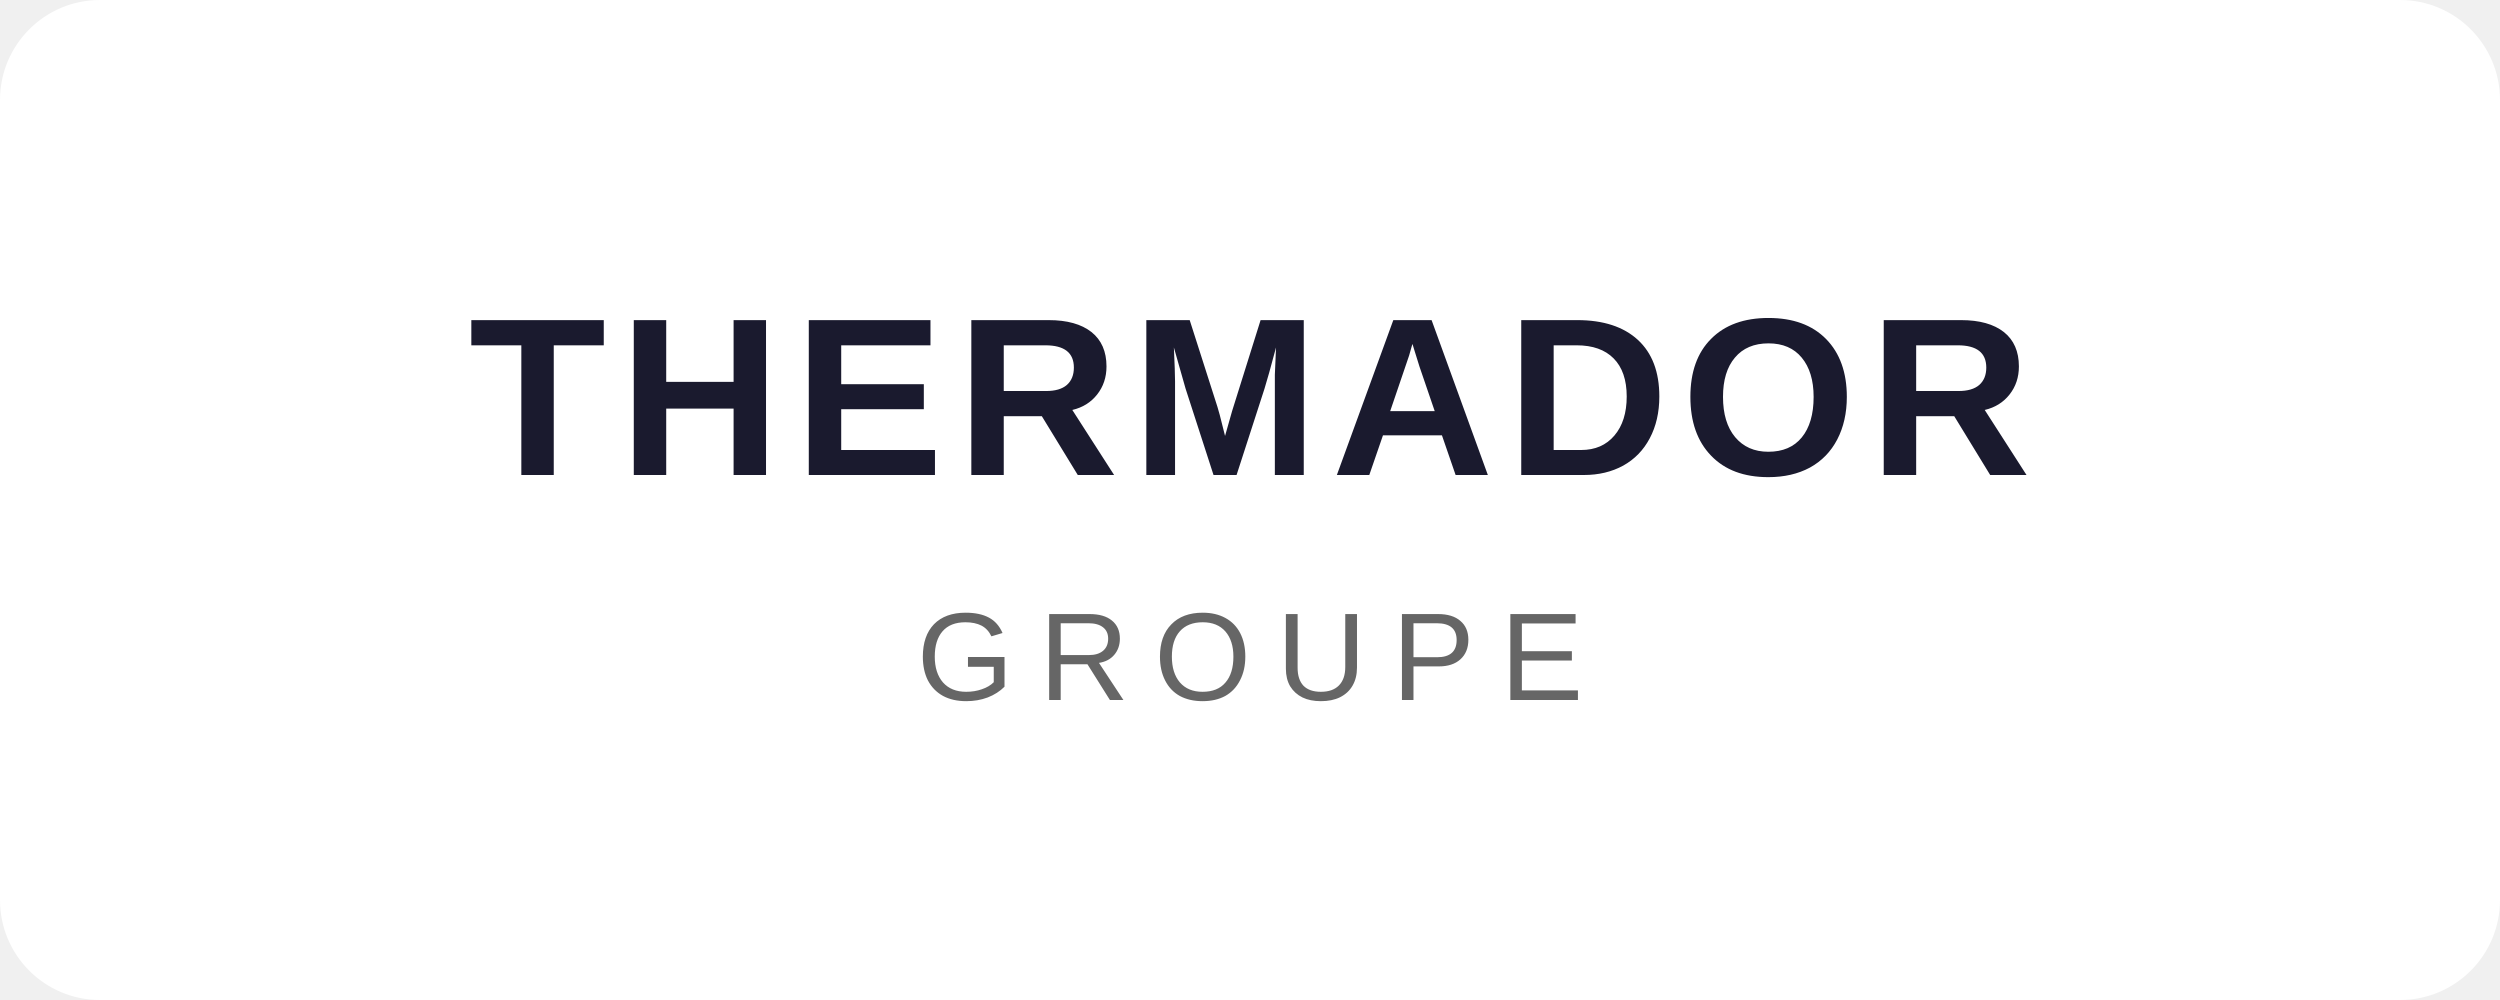
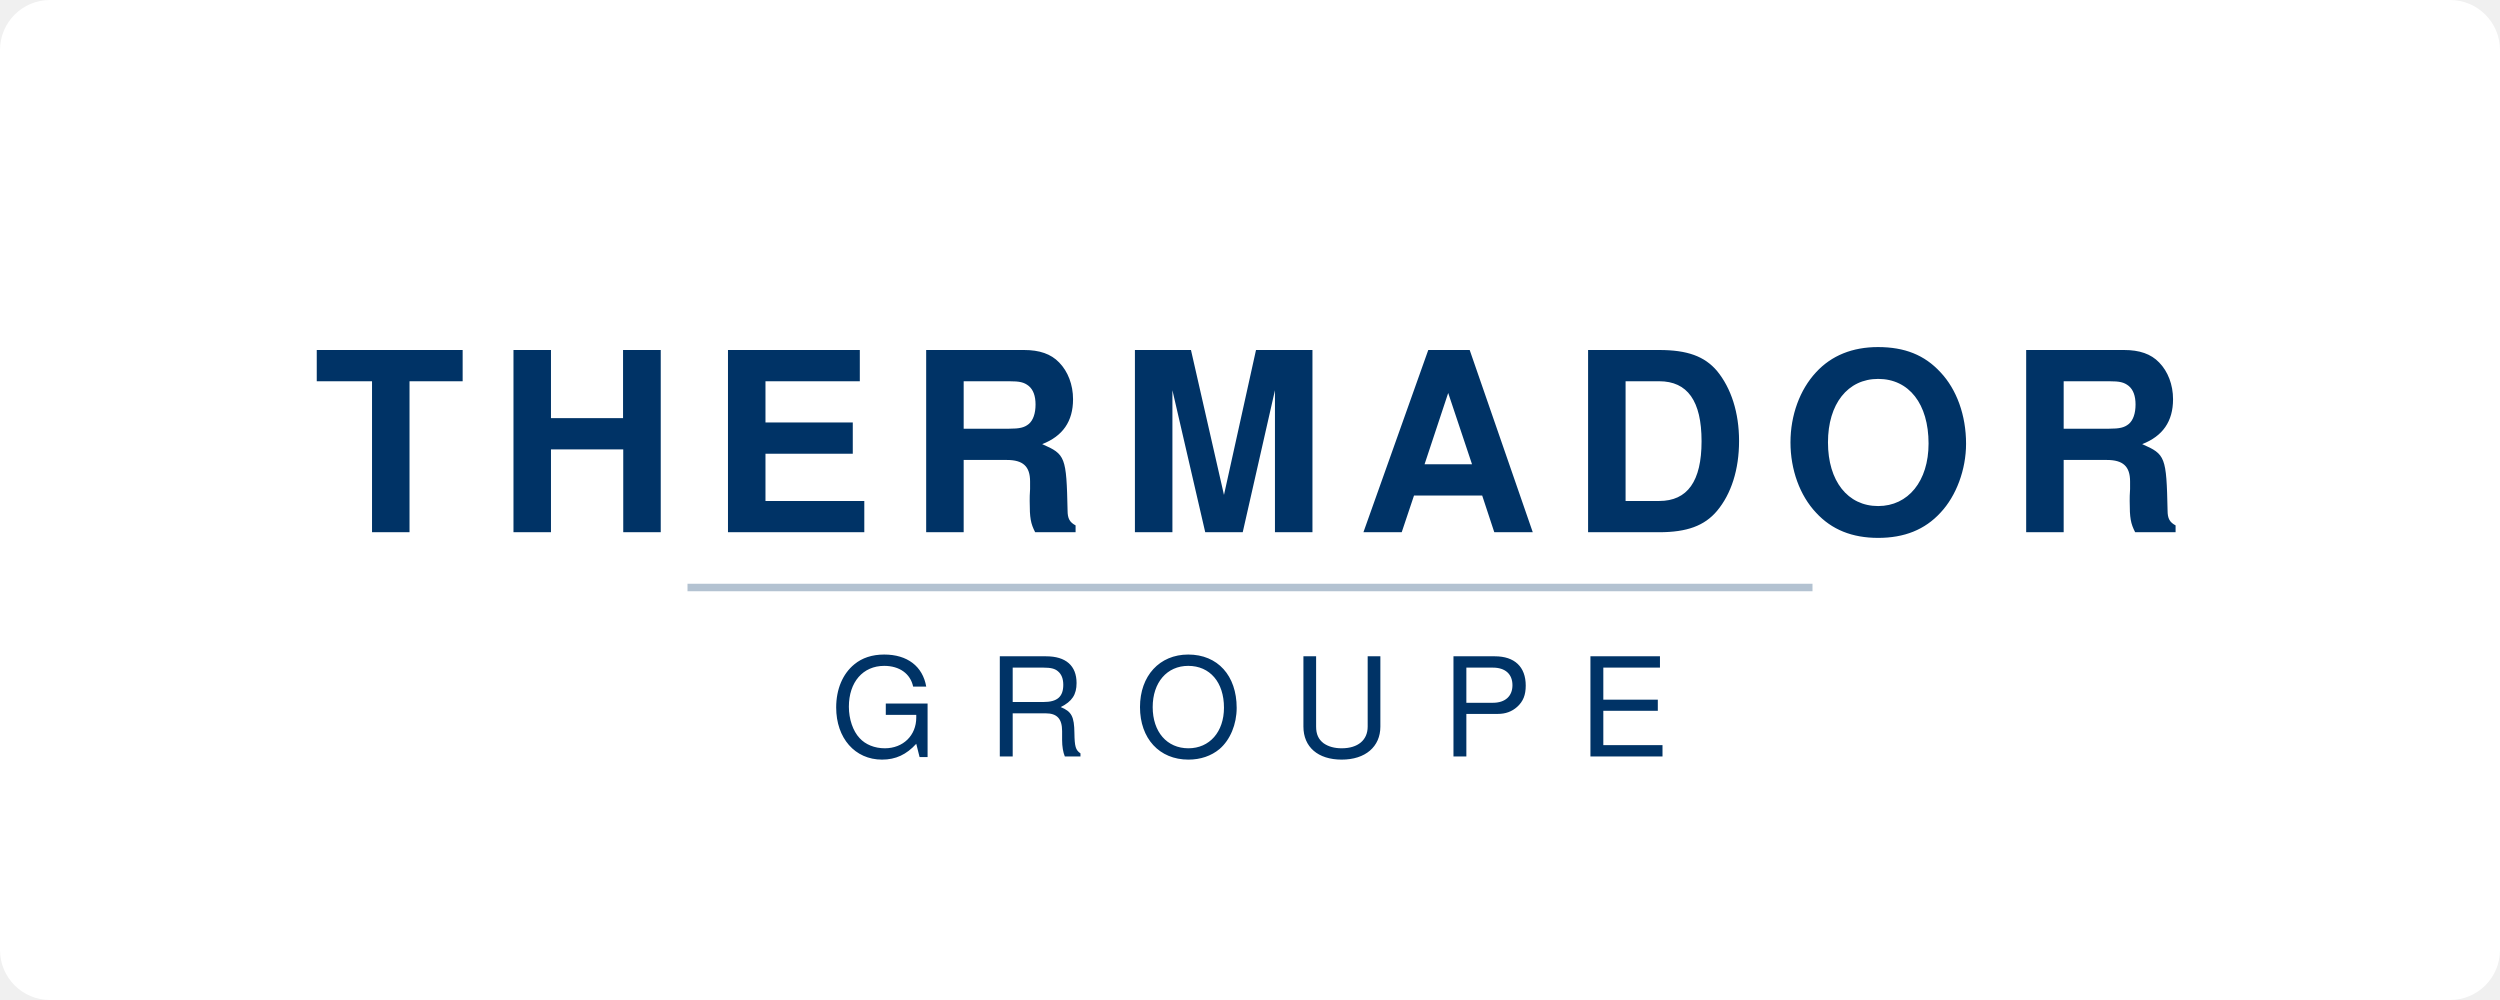
<svg xmlns="http://www.w3.org/2000/svg" viewBox="0 0 200 80" fill="none">
-   <rect width="200" height="80" rx="8" fill="#fff" />
-   <text x="100" y="38" text-anchor="middle" font-family="Arial,Helvetica,sans-serif" font-size="18" font-weight="700" fill="#1a1a2e" letter-spacing="1">THERMADOR</text>
-   <text x="100" y="56" text-anchor="middle" font-family="Arial,Helvetica,sans-serif" font-size="10" font-weight="400" fill="#666" letter-spacing="2">GROUPE</text>
+   <rect width="200" height="80" rx="4" fill="#fff" />
+   <text x="100" y="38" text-anchor="middle" font-family="'Helvetica Neue',Helvetica,Arial,sans-serif" font-size="20" font-weight="700" fill="#003366" letter-spacing="2.5" dominant-baseline="central">THERMADOR</text>
+   <text x="100" y="58" text-anchor="middle" font-family="'Helvetica Neue',Helvetica,Arial,sans-serif" font-size="11" font-weight="400" fill="#003366" letter-spacing="4" dominant-baseline="central">GROUPE</text>
+   <line x1="55" y1="47" x2="145" y2="47" stroke="#003366" stroke-width="0.6" opacity="0.3" />
</svg>
